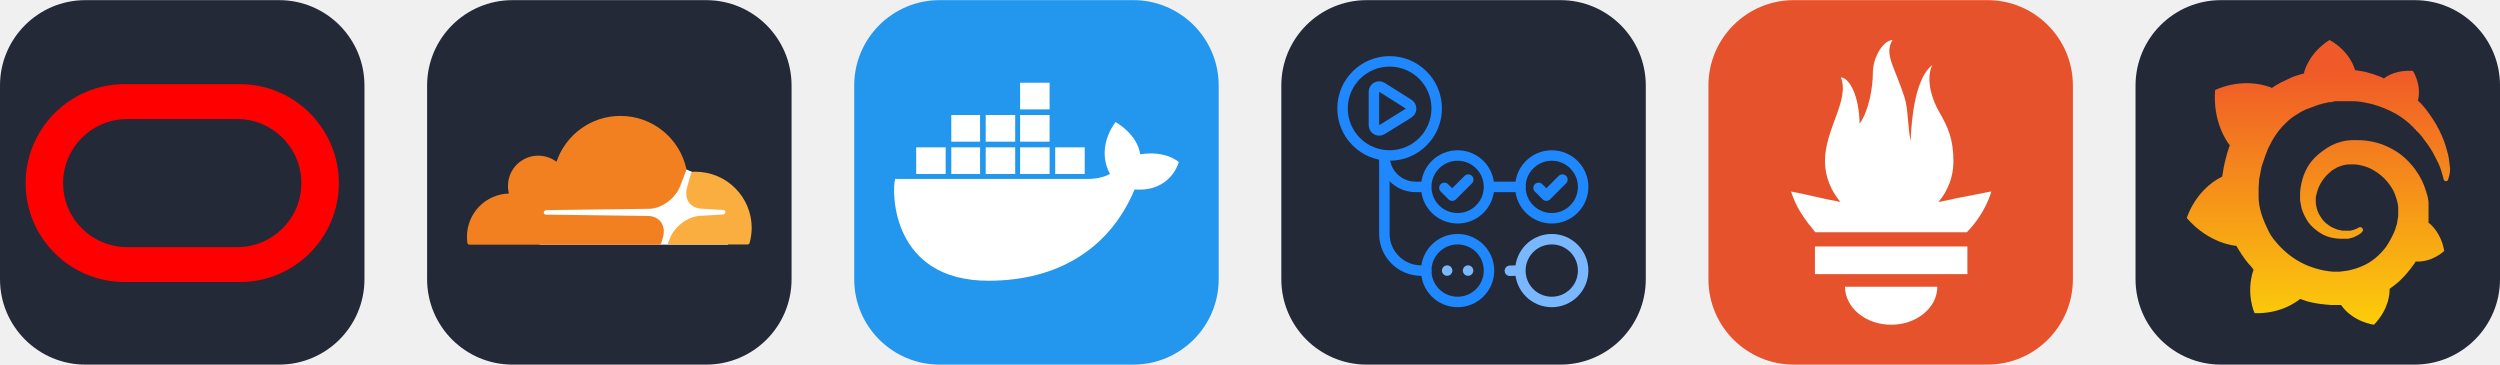
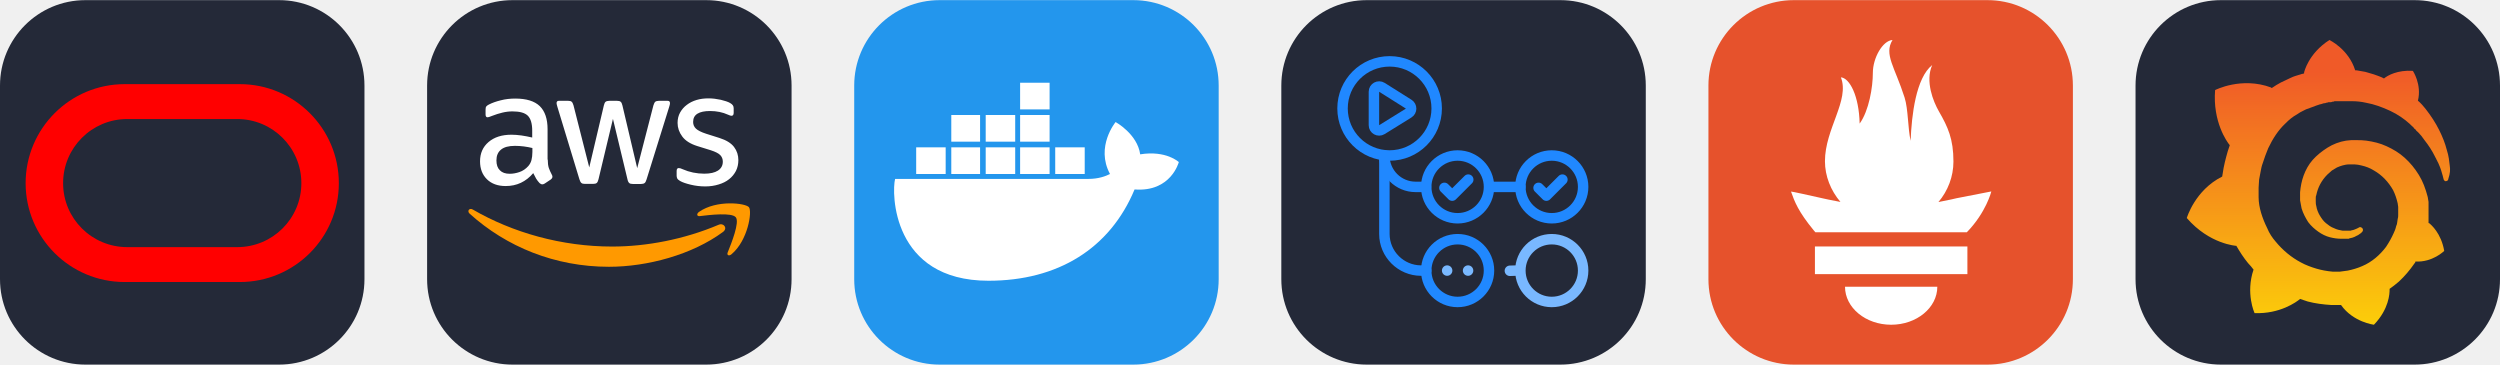
<svg xmlns="http://www.w3.org/2000/svg" width="329" height="48" viewBox="0 0 1756 256" fill="none" version="1.1">
  <g transform="translate(0, 0)">
    <svg width="256" height="256" viewBox="0 0 256 256" fill="none" id="oracle">
      <style>
#oracle {
    rect {fill: #242938}

    @media (prefers-color-scheme: light) {
        rect {fill: #F4F2ED}
    }
}
</style>
      <rect width="256" height="256" rx="60" fill="#242938" />
      <path fill-rule="evenodd" clip-rule="evenodd" d="M87.574 198C49.167 198 18 166.94 18 128.558C18 90.171 49.167 59 87.574 59H168.439C206.855 59 238 90.171 238 128.558C238 166.94 206.855 198 168.439 198H87.574ZM166.637 173.484C191.52 173.484 211.674 153.406 211.674 128.558C211.674 103.706 191.52 83.516 166.637 83.516H89.362C64.493 83.516 44.326 103.706 44.326 128.558C44.326 153.406 64.493 173.484 89.362 173.484H166.637Z" fill="#FF0000" />
    </svg>
  </g>
  <g transform="translate(300, 0)">
-     <svg width="256" height="256" fill="none" viewBox="0 0 256 256" id="cloudflare">
-       <style>
- #cloudflare {
-     rect {fill: #242938}
- 
-     @media (prefers-color-scheme: light) {
-         rect {fill: #F4F2ED}
-     }
- }
- </style>
+     <svg width="256" height="256" fill="none" viewBox="0 0 256 256">
      <rect width="256" height="256" fill="#242938" rx="60" />
-       <g clip-path="url(#clip0_4_272)">
-         <path fill="#fff" d="M79 171.75H211.356V135.125L186.212 120.706L181.875 118.831L79 119.537V171.75Z" />
-         <path fill="#F38020" d="M165.575 166.887C166.806 162.669 166.338 158.8 164.288 155.925C162.413 153.287 159.244 151.762 155.438 151.587L83.281 150.65C82.812 150.65 82.406 150.412 82.169 150.062C81.931 149.712 81.875 149.25 81.994 148.775C82.231 148.069 82.931 147.544 83.694 147.487L156.494 146.55C165.119 146.137 174.494 139.162 177.769 130.612L181.931 119.769C182.115 119.323 182.158 118.833 182.056 118.362C177.369 97.144 158.431 81.319 135.806 81.319C114.931 81.319 97.244 94.8 90.906 113.506C86.8 110.456 81.531 108.819 75.956 109.344C65.931 110.344 57.831 118.369 56.906 128.394C56.663 130.887 56.841 133.403 57.431 135.837C49.545 136.051 42.054 139.337 36.556 144.995C31.057 150.653 27.987 158.236 28 166.125C28 167.587 28.125 169.062 28.294 170.519C28.419 171.225 29 171.75 29.7 171.75H162.875C163.258 171.743 163.629 171.614 163.934 171.383C164.24 171.151 164.464 170.829 164.575 170.462L165.575 166.887V166.887Z" />
-         <path fill="#FAAE40" d="M188.55 120.519L186.55 120.581C186.081 120.581 185.675 120.931 185.487 121.394L182.675 131.181C181.444 135.4 181.912 139.269 183.962 142.144C185.837 144.781 189.006 146.306 192.812 146.481L208.169 147.419C208.637 147.419 209.044 147.656 209.281 148.006C209.519 148.356 209.575 148.881 209.456 149.294C209.219 150 208.519 150.525 207.756 150.581L191.756 151.519C183.081 151.931 173.756 158.906 170.481 167.456L169.306 170.444C169.069 171.031 169.481 171.619 170.119 171.619H225.1C225.418 171.623 225.729 171.522 225.983 171.331C226.238 171.14 226.422 170.869 226.506 170.562C227.481 167.096 227.983 163.513 228 159.912C227.97 149.465 223.802 139.454 216.409 132.072C209.015 124.69 198.998 120.538 188.55 120.525" />
-       </g>
-       <defs>
-         <clipPath id="clip0_4_272">
-           <rect width="200" height="200" fill="#fff" transform="translate(28 28)" />
-         </clipPath>
-       </defs>
+       <path fill="#fff" d="M84.745 111.961C84.745 114.395 85.008 116.368 85.468 117.816C85.995 119.263 86.653 120.842 87.574 122.553C87.903 123.079 88.034 123.605 88.034 124.066C88.034 124.724 87.639 125.382 86.784 126.039L82.639 128.803C82.047 129.197 81.455 129.395 80.929 129.395C80.271 129.395 79.613 129.066 78.955 128.474C78.034 127.487 77.245 126.434 76.587 125.382C75.929 124.263 75.271 123.013 74.547 121.5C69.416 127.553 62.968 130.579 55.205 130.579C49.679 130.579 45.271 129 42.047 125.842C38.824 122.684 37.179 118.474 37.179 113.211C37.179 107.618 39.153 103.079 43.166 99.658C47.179 96.237 52.508 94.526 59.284 94.526C61.521 94.526 63.824 94.724 66.258 95.053C68.692 95.382 71.192 95.908 73.824 96.5V91.697C73.824 86.697 72.771 83.21 70.732 81.171C68.626 79.132 65.074 78.145 60.008 78.145C57.705 78.145 55.337 78.408 52.903 79C50.468 79.592 48.1 80.316 45.797 81.237C44.745 81.697 43.955 81.96 43.495 82.092C43.034 82.224 42.705 82.29 42.442 82.29C41.521 82.29 41.06 81.632 41.06 80.25V77.026C41.06 75.974 41.192 75.184 41.521 74.724C41.85 74.263 42.442 73.803 43.363 73.342C45.666 72.158 48.429 71.171 51.653 70.382C54.876 69.526 58.297 69.132 61.916 69.132C69.745 69.132 75.468 70.908 79.153 74.46C82.771 78.013 84.613 83.408 84.613 90.645V111.961H84.745ZM58.034 121.961C60.205 121.961 62.442 121.566 64.811 120.776C67.179 119.987 69.284 118.539 71.061 116.566C72.113 115.316 72.903 113.934 73.297 112.355C73.692 110.776 73.955 108.868 73.955 106.632V103.868C72.047 103.408 70.008 103.013 67.903 102.75C65.797 102.487 63.758 102.355 61.718 102.355C57.31 102.355 54.087 103.211 51.916 104.987C49.745 106.763 48.692 109.263 48.692 112.553C48.692 115.645 49.482 117.947 51.126 119.526C52.705 121.171 55.008 121.961 58.034 121.961ZM110.863 129.066C109.679 129.066 108.889 128.868 108.363 128.408C107.837 128.013 107.376 127.092 106.982 125.842L91.521 74.987C91.126 73.671 90.929 72.816 90.929 72.355C90.929 71.303 91.455 70.71 92.508 70.71H98.955C100.205 70.71 101.061 70.908 101.521 71.368C102.047 71.763 102.442 72.684 102.837 73.934L113.889 117.487L124.153 73.934C124.482 72.618 124.876 71.763 125.403 71.368C125.929 70.974 126.85 70.71 128.034 70.71H133.297C134.547 70.71 135.403 70.908 135.929 71.368C136.455 71.763 136.916 72.684 137.179 73.934L147.574 118.013L158.955 73.934C159.35 72.618 159.811 71.763 160.271 71.368C160.797 70.974 161.653 70.71 162.837 70.71H168.955C170.008 70.71 170.6 71.237 170.6 72.355C170.6 72.684 170.534 73.013 170.468 73.408C170.403 73.803 170.271 74.329 170.008 75.053L154.153 125.908C153.758 127.224 153.297 128.079 152.771 128.474C152.245 128.868 151.389 129.132 150.271 129.132H144.613C143.363 129.132 142.508 128.934 141.982 128.474C141.455 128.013 140.995 127.158 140.732 125.842L130.534 83.408L120.403 125.776C120.074 127.092 119.679 127.947 119.153 128.408C118.626 128.868 117.705 129.066 116.521 129.066H110.863ZM195.403 130.842C191.982 130.842 188.561 130.447 185.271 129.658C181.982 128.868 179.416 128.013 177.705 127.026C176.653 126.434 175.929 125.776 175.666 125.184C175.403 124.592 175.271 123.934 175.271 123.342V119.987C175.271 118.605 175.797 117.947 176.784 117.947C177.179 117.947 177.574 118.013 177.968 118.145C178.363 118.276 178.955 118.539 179.613 118.803C181.85 119.789 184.284 120.579 186.85 121.105C189.482 121.632 192.047 121.895 194.679 121.895C198.824 121.895 202.047 121.171 204.284 119.724C206.521 118.276 207.705 116.171 207.705 113.474C207.705 111.632 207.113 110.118 205.929 108.868C204.745 107.618 202.508 106.5 199.284 105.447L189.745 102.487C184.942 100.974 181.389 98.737 179.218 95.776C177.047 92.882 175.929 89.658 175.929 86.237C175.929 83.474 176.521 81.04 177.705 78.934C178.889 76.829 180.468 74.987 182.442 73.54C184.416 72.026 186.653 70.908 189.284 70.118C191.916 69.329 194.679 69 197.574 69C199.021 69 200.534 69.066 201.982 69.263C203.495 69.46 204.876 69.724 206.258 69.987C207.574 70.316 208.824 70.645 210.008 71.04C211.192 71.434 212.113 71.829 212.771 72.224C213.692 72.75 214.35 73.276 214.745 73.868C215.139 74.395 215.337 75.118 215.337 76.04V79.132C215.337 80.513 214.811 81.237 213.824 81.237C213.297 81.237 212.442 80.974 211.324 80.447C207.574 78.737 203.363 77.882 198.692 77.882C194.942 77.882 191.982 78.474 189.942 79.724C187.903 80.974 186.85 82.882 186.85 85.579C186.85 87.421 187.508 89 188.824 90.25C190.139 91.5 192.574 92.75 196.061 93.868L205.403 96.829C210.139 98.342 213.561 100.447 215.6 103.145C217.639 105.842 218.626 108.934 218.626 112.355C218.626 115.184 218.034 117.75 216.916 119.987C215.732 122.224 214.153 124.197 212.113 125.776C210.074 127.421 207.639 128.605 204.811 129.461C201.85 130.382 198.758 130.842 195.403 130.842Z" />
+       <path fill="#F90" fill-rule="evenodd" d="M207.837 162.816C186.192 178.803 154.745 187.29 127.705 187.29C89.811 187.29 55.666 173.276 29.876 149.987C27.837 148.145 29.679 145.645 32.113 147.092C60.008 163.276 94.416 173.079 130.008 173.079C154.021 173.079 180.403 168.079 204.679 157.816C208.297 156.171 211.389 160.184 207.837 162.816Z" clip-rule="evenodd" />
+       <path fill="#F90" fill-rule="evenodd" d="M216.85 152.553C214.087 149 198.561 150.842 191.521 151.697C189.416 151.961 189.087 150.118 190.995 148.737C203.363 140.053 223.692 142.553 226.061 145.447C228.429 148.408 225.403 168.737 213.824 178.474C212.047 179.987 210.337 179.197 211.126 177.224C213.758 170.711 219.613 156.039 216.85 152.553Z" clip-rule="evenodd" />
    </svg>
  </g>
  <g transform="translate(600, 0)">
    <svg width="256" height="256" fill="none" viewBox="0 0 256 256">
      <rect width="256" height="256" fill="#2396ED" rx="60" />
      <path d="M141.187 122.123H161.904V103.379H141.187V122.123ZM116.525 122.123H137.241V103.379H116.525V122.123ZM92.355 122.123H113.072V103.379H92.355V122.123ZM68.186 122.123H88.409V103.379H68.186V122.123ZM43.523 122.123H64.24V103.379H43.523V122.123ZM68.186 99.433H88.409V80.69H68.186V99.433ZM92.355 99.433H113.072V80.69H92.355V99.433ZM116.525 99.433H137.241V80.69H116.525V99.433ZM116.525 76.744H137.241V58H116.525V76.744ZM228 113.738C228 113.738 219.121 105.352 200.871 108.312C198.898 94.007 183.607 85.622 183.607 85.622C183.607 85.622 169.303 102.886 179.661 122.123C176.702 123.603 171.769 125.576 164.37 125.576H28.726C26.259 134.948 26.259 197.097 94.328 197.097C143.16 197.097 179.661 174.408 196.925 132.974C222.574 134.948 228 113.738 228 113.738Z" fill="#fff" />
    </svg>
  </g>
  <g transform="translate(900, 0)">
    <svg width="256" height="256" viewBox="0 0 256 256" fill="none" id="githubactions">
      <style>
#githubactions {
    rect {fill: #242938}

    @media (prefers-color-scheme: light) {
        rect {fill: #F4F2ED}
    }
}
</style>
      <rect width="256" height="256" rx="60" fill="#242938" />
      <path fill-rule="evenodd" clip-rule="evenodd" d="M76.065 43C94.327 43 109.13 57.803 109.13 76.065C109.13 94.327 94.327 109.13 76.065 109.13C57.803 109.13 43 94.327 43 76.065C43 57.803 57.803 43 76.065 43Z" stroke="#2088FF" stroke-width="7.348" stroke-linecap="round" stroke-linejoin="round" />
      <path fill-rule="evenodd" clip-rule="evenodd" d="M123.826 109.13C136 109.13 145.87 119 145.87 131.174C145.87 143.348 136 153.217 123.826 153.217C111.652 153.217 101.783 143.348 101.783 131.174C101.783 119 111.652 109.13 123.826 109.13Z" stroke="#2088FF" stroke-width="7.348" stroke-linecap="round" stroke-linejoin="round" />
      <path fill-rule="evenodd" clip-rule="evenodd" d="M123.826 167.913C136 167.913 145.87 177.782 145.87 189.957C145.87 202.131 136 212 123.826 212C111.652 212 101.783 202.131 101.783 189.957C101.783 177.782 111.652 167.913 123.826 167.913Z" stroke="#2088FF" stroke-width="7.348" stroke-linecap="round" stroke-linejoin="round" />
      <path fill-rule="evenodd" clip-rule="evenodd" d="M189.957 167.913C202.131 167.913 212 177.782 212 189.957C212 202.131 202.131 212 189.957 212C177.782 212 167.913 202.131 167.913 189.957C167.913 177.782 177.782 167.913 189.957 167.913Z" stroke="#79B8FF" stroke-width="7.348" stroke-linecap="round" stroke-linejoin="round" />
      <path d="M131.308 126.056L120.032 137.317L114.555 131.859" stroke="#2088FF" stroke-width="7.348" stroke-linecap="round" stroke-linejoin="round" />
      <path fill-rule="evenodd" clip-rule="evenodd" d="M189.957 109.13C202.131 109.13 212 119 212 131.174C212 143.348 202.131 153.217 189.957 153.217C177.782 153.217 167.913 143.348 167.913 131.174C167.913 119 177.782 109.13 189.957 109.13Z" stroke="#2088FF" stroke-width="7.348" stroke-linecap="round" stroke-linejoin="round" />
      <path d="M197.438 126.056L186.162 137.317L180.686 131.859" stroke="#2088FF" stroke-width="7.348" stroke-linecap="round" stroke-linejoin="round" />
      <path d="M65.043 64.353C65.043 61.462 68.229 59.703 70.676 61.245L89.461 73.078C91.758 74.525 91.746 77.879 89.439 79.309L70.653 90.957C68.206 92.475 65.043 90.715 65.043 87.835V64.353Z" stroke="#2088FF" stroke-width="7.348" stroke-linecap="round" stroke-linejoin="round" />
      <path d="M72.391 109.13V164.239C72.391 178.442 84.064 189.956 98.109 189.956H101.783" stroke="#2088FF" stroke-width="7.348" stroke-linecap="round" stroke-linejoin="round" />
      <path d="M101.595 134.847C103.624 134.847 105.269 133.203 105.269 131.173C105.269 129.144 103.624 127.5 101.595 127.5V134.847ZM68.717 109.259C68.717 123.391 80.174 134.847 94.305 134.847V127.5C84.231 127.5 76.065 119.333 76.065 109.259H68.717ZM94.305 134.847H101.595V127.5H94.305V134.847Z" fill="#2088FF" />
      <path d="M146.071 131.174H167.911" stroke="#2088FF" stroke-width="7.348" stroke-linecap="round" stroke-linejoin="round" />
      <path fill-rule="evenodd" clip-rule="evenodd" d="M116.478 186.283C118.506 186.283 120.152 187.929 120.152 189.957C120.152 191.987 118.506 193.631 116.478 193.631C114.451 193.631 112.804 191.987 112.804 189.957C112.804 187.929 114.451 186.283 116.478 186.283Z" fill="#79B8FF" />
      <path fill-rule="evenodd" clip-rule="evenodd" d="M131.174 186.283C133.201 186.283 134.848 187.929 134.848 189.957C134.848 191.987 133.201 193.631 131.174 193.631C129.147 193.631 127.5 191.987 127.5 189.957C127.5 187.929 129.147 186.283 131.174 186.283Z" fill="#79B8FF" />
      <path d="M164.257 189.981L160.537 190.103" stroke="#79B8FF" stroke-width="7.348" stroke-linecap="round" />
    </svg>
  </g>
  <g transform="translate(1200, 0)">
    <svg width="256" height="256" fill="none" viewBox="0 0 256 256">
      <rect width="256" height="256" fill="#E6522C" rx="60" />
      <path fill="#fff" d="M128.355 228C110.452 228 95.936 216.04 95.936 201.292H160.774C160.774 216.038 146.259 228 128.355 228ZM181.9 192.447H74.804V173.027H181.902L181.9 192.447ZM181.516 163.032H75.109C74.755 162.624 74.394 162.221 74.052 161.807C63.089 148.496 60.508 141.547 58 134.465C57.958 134.232 71.293 137.19 80.749 139.317C80.749 139.317 85.615 140.443 92.729 141.74C85.899 133.734 81.843 123.555 81.843 113.152C81.843 90.312 99.361 70.354 93.041 54.222C99.192 54.722 105.771 67.203 106.215 86.717C112.754 77.681 115.491 61.179 115.491 51.061C115.491 40.585 122.393 28.416 129.298 28C123.143 38.144 130.893 46.84 137.781 68.413C140.365 76.517 140.035 90.153 142.03 98.801C142.692 80.84 145.78 54.632 157.175 45.584C152.148 56.978 157.919 71.236 161.866 78.091C168.234 89.15 172.094 97.529 172.094 113.375C172.094 124 168.171 134.003 161.554 141.823C169.078 140.411 174.274 139.138 174.274 139.138L198.708 134.371C198.708 134.371 195.159 148.971 181.516 163.032Z" />
    </svg>
  </g>
  <g transform="translate(1500, 0)">
    <svg width="256" height="256" fill="none" viewBox="0 0 256 256" id="grafana">
      <style>
#grafana {
    rect {fill: #242938}

    @media (prefers-color-scheme: light) {
        rect {fill: #F4F2ED}
    }
}
</style>
      <rect width="256" height="256" fill="#242938" rx="60" />
      <path fill="url(#paint0_linear_97_938)" d="M220.724 116.455C220.37 113.258 220.014 109.35 218.593 105.087C217.527 100.824 215.751 96.206 213.265 91.233C210.778 86.259 207.581 81.286 203.673 76.312C202.252 74.536 200.476 72.405 198.345 70.629C201.186 59.261 194.793 49.67 194.793 49.67C184.135 48.959 177.03 52.867 174.543 54.998C174.188 54.998 173.833 54.643 173.122 54.288C171.347 53.577 169.57 52.867 167.439 52.156C165.308 51.446 163.531 51.091 161.4 50.38C159.268 50.025 157.136 49.67 155.361 49.314C155.005 49.314 154.65 49.314 154.295 49.314C149.676 34.394 136.177 28 136.177 28C121.258 37.592 118.416 50.735 118.416 50.735C118.416 50.735 118.416 51.091 118.416 51.446C117.705 51.801 116.639 51.801 115.929 52.156C114.863 52.511 113.797 52.867 112.376 53.222C111.311 53.577 110.245 53.932 108.824 54.643C106.693 55.709 104.206 56.774 102.075 57.84C99.943 58.906 97.812 60.327 95.68 61.748C95.325 61.748 95.325 61.392 95.325 61.392C74.366 53.577 55.893 63.169 55.893 63.169C54.117 85.194 64.064 99.403 66.195 101.89C65.84 103.311 65.13 104.732 64.774 106.153C63.353 111.126 61.932 116.455 61.222 121.784C61.222 122.494 60.867 123.204 60.867 123.915C41.684 133.506 36 153.044 36 153.044C51.986 171.517 70.814 172.582 70.814 172.582C73.3 176.846 75.787 180.753 78.984 184.66C80.405 186.081 81.826 187.858 82.892 189.279C77.208 205.975 83.602 219.83 83.602 219.83C101.364 220.54 113.087 212.014 115.574 209.883C117.35 210.593 119.126 210.948 120.902 211.659C126.231 213.08 131.915 213.791 137.598 214.145C139.019 214.145 140.441 214.145 141.862 214.145H142.572H142.927H143.637H144.348C152.874 226.223 167.439 228 167.439 228C178.096 216.987 178.451 205.975 178.451 203.488C178.451 203.133 178.451 203.133 178.451 203.133V202.778C180.582 201.357 182.713 199.581 184.846 197.805C189.108 193.897 192.66 189.634 195.858 185.016C196.213 184.66 196.568 184.306 196.568 183.595C208.646 184.306 216.817 176.135 216.817 176.135C214.685 163.701 207.58 157.662 206.159 156.597C206.159 156.597 206.159 156.597 205.805 156.597C205.805 155.886 205.805 155.175 205.805 154.465C205.805 153.044 205.805 151.623 205.805 150.558V148.782V148.426V148.071C205.805 147.715 205.805 147.715 205.805 147.715V147.005V145.94C205.805 145.584 205.805 145.229 205.805 144.874C205.805 144.519 205.805 144.163 205.805 143.808V142.742V141.676C205.449 140.256 205.449 138.835 205.094 137.769C203.673 132.441 201.897 127.467 199.055 122.849C196.213 118.231 193.016 114.323 189.108 110.771C185.2 107.218 180.938 104.732 176.32 102.6C171.701 100.469 167.083 99.403 162.11 98.693C159.623 98.337 157.492 98.337 155.005 98.337H154.295H153.94H153.584H153.229H152.519C152.163 98.337 151.808 98.337 151.453 98.337C150.387 98.337 148.966 98.693 147.901 98.693C143.283 99.403 138.664 101.179 134.757 103.666C130.849 106.153 127.297 108.995 124.455 112.192C121.613 115.389 119.481 119.297 118.06 123.204C116.639 127.112 115.929 131.019 115.574 134.927C115.574 135.993 115.574 136.703 115.574 137.769C115.574 138.124 115.574 138.124 115.574 138.48V139.19C115.574 139.545 115.574 140.256 115.574 140.611C115.929 142.387 116.284 144.519 116.639 146.295C117.705 149.847 119.481 153.044 121.258 155.886C123.389 158.728 125.876 160.86 128.363 162.635C130.849 164.412 133.691 165.833 136.533 166.543C139.375 167.254 141.862 167.609 144.703 167.609C145.058 167.609 145.414 167.609 145.769 167.609H146.124H146.48C146.835 167.609 147.19 167.609 147.19 167.609C147.19 167.609 147.19 167.609 147.545 167.609H147.901H148.256C148.611 167.609 148.966 167.609 149.322 167.609C149.676 167.609 150.032 167.609 150.387 167.254C151.097 167.254 151.453 166.899 152.163 166.899C153.229 166.543 154.295 166.188 155.361 165.478C156.426 165.122 157.136 164.412 158.202 163.701C158.557 163.701 158.558 163.347 158.913 162.991C159.979 162.281 159.979 160.86 159.268 160.149C158.558 159.439 157.492 159.083 156.782 159.794C156.426 159.794 156.426 160.149 156.071 160.149C155.361 160.504 154.65 160.86 153.584 161.214C152.874 161.57 151.808 161.57 151.097 161.925C150.742 161.925 150.032 161.925 149.676 161.925C149.322 161.925 149.322 161.925 148.966 161.925C148.611 161.925 148.611 161.925 148.256 161.925C147.901 161.925 147.901 161.925 147.545 161.925C147.19 161.925 146.835 161.925 146.835 161.925H146.48H146.124C145.769 161.925 145.769 161.925 145.414 161.925C143.283 161.57 141.506 161.214 139.375 160.149C137.243 159.439 135.467 158.018 133.69 156.597C131.915 155.175 130.494 153.044 129.428 151.268C128.363 149.492 127.297 147.005 126.941 144.519C126.586 143.453 126.586 142.032 126.586 140.966C126.586 140.611 126.586 140.256 126.586 139.901V139.545V139.19C126.586 138.48 126.586 137.769 126.941 137.058C128.007 131.73 130.494 126.757 134.757 122.494C135.823 121.428 136.888 120.717 137.954 119.651C139.019 118.941 140.441 118.231 141.506 117.52C142.927 116.81 144.348 116.455 145.414 116.099C146.835 115.744 148.256 115.389 149.676 115.389C150.387 115.389 151.097 115.389 151.808 115.389C152.163 115.389 152.163 115.389 152.163 115.389H152.874H153.229H153.94C155.361 115.389 157.136 115.744 158.557 116.099C161.755 116.81 164.596 117.876 167.439 119.651C173.122 122.849 177.74 127.823 180.938 133.506C182.359 136.348 183.425 139.545 184.135 142.742C184.135 143.453 184.49 144.519 184.49 145.229V145.94V146.65C184.49 147.005 184.49 147.005 184.49 147.361C184.49 147.715 184.49 147.715 184.49 148.071V148.782V149.492C184.49 149.847 184.49 150.557 184.49 150.913C184.49 151.979 184.49 152.689 184.135 153.755C184.135 154.465 183.78 155.531 183.78 156.241C183.78 156.952 183.424 158.018 183.069 158.728C182.713 160.504 182.003 162.281 181.293 163.701C179.872 166.899 178.096 170.096 175.964 173.293C171.701 178.977 166.018 183.95 159.268 186.792C156.071 188.213 152.519 189.279 148.966 189.989C147.19 190.345 145.414 190.345 143.637 190.699H143.283H142.927H142.216H141.506H141.151C141.506 190.699 141.151 190.699 141.151 190.699C140.085 190.699 139.375 190.699 138.309 190.699C134.402 190.345 130.494 189.634 126.941 188.568C123.389 187.503 119.481 186.081 116.284 184.306C109.535 180.753 103.495 175.78 98.522 169.74C96.035 166.899 93.904 163.701 92.483 160.149C90.707 156.597 89.286 153.044 88.22 149.492C87.154 145.94 86.444 142.032 86.444 138.48V137.769V137.414V136.703V134.572V134.216V133.506V133.151C86.444 132.796 86.444 132.085 86.444 131.73C86.444 129.954 86.799 127.823 86.799 126.046C87.154 124.27 87.51 122.138 87.865 120.363C88.22 118.586 88.576 116.455 89.286 114.678C90.352 111.126 91.773 107.574 93.194 104.021C96.391 97.272 100.298 91.233 105.272 86.615C106.337 85.549 107.758 84.128 109.179 83.062C110.6 81.996 112.021 80.931 113.442 80.22C114.863 79.154 116.284 78.444 117.705 77.734C118.416 77.378 119.126 77.023 119.837 76.668C120.192 76.668 120.547 76.312 120.902 76.312C121.257 76.312 121.613 75.957 121.968 75.957C123.389 75.247 125.165 74.892 126.586 74.181C126.941 74.181 127.297 73.826 127.652 73.826C128.007 73.826 128.363 73.471 128.717 73.471C129.428 73.115 130.494 73.115 131.204 72.76C131.559 72.76 131.915 72.405 132.625 72.405C132.98 72.405 133.336 72.405 134.046 72.05C134.402 72.05 134.757 72.05 135.467 71.695H136.177H136.888C137.243 71.695 137.598 71.695 138.309 71.339C138.664 71.339 139.375 71.339 139.73 70.984C140.085 70.984 140.796 70.984 141.151 70.984C141.506 70.984 141.862 70.984 142.216 70.984H142.927H143.283H143.637C143.993 70.984 144.703 70.984 145.058 70.984H145.769C145.769 70.984 146.124 70.984 145.769 70.984H146.124C146.48 70.984 146.835 70.984 147.19 70.984C148.966 70.984 150.387 70.984 152.163 70.984C155.361 70.984 158.557 71.339 161.755 72.05C167.794 73.115 173.478 75.247 178.807 77.734C184.135 80.22 188.753 83.417 192.66 86.97C193.016 87.325 193.016 87.325 193.371 87.68C193.726 88.035 193.726 88.035 194.081 88.391C194.437 88.746 195.147 89.101 195.502 89.812C195.858 90.522 196.568 90.522 196.924 91.233C197.279 91.943 197.989 92.298 198.345 92.654C200.12 94.43 201.541 96.206 202.963 98.337C205.805 101.89 208.292 105.797 210.067 109.35C210.067 109.705 210.423 109.705 210.423 110.06C210.423 110.416 210.778 110.416 210.778 110.771C211.133 111.126 211.133 111.481 211.488 112.192C211.844 112.547 211.844 112.902 212.198 113.613C212.554 113.968 212.554 114.323 212.909 115.034C213.62 116.81 214.331 118.231 214.685 119.651C215.396 122.138 216.106 124.27 216.462 126.046C216.817 126.757 217.527 127.467 218.238 127.112C218.948 127.112 219.659 126.402 219.659 125.69C221.08 121.428 221.08 118.941 220.724 116.455Z" />
      <defs>
        <linearGradient id="paint0_linear_97_938" x1="129.039" x2="129.039" y1="282.048" y2="50.683" gradientUnits="userSpaceOnUse">
          <stop stop-color="#FFF100" />
          <stop offset="1" stop-color="#F05A28" />
        </linearGradient>
      </defs>
    </svg>
  </g>
</svg>
